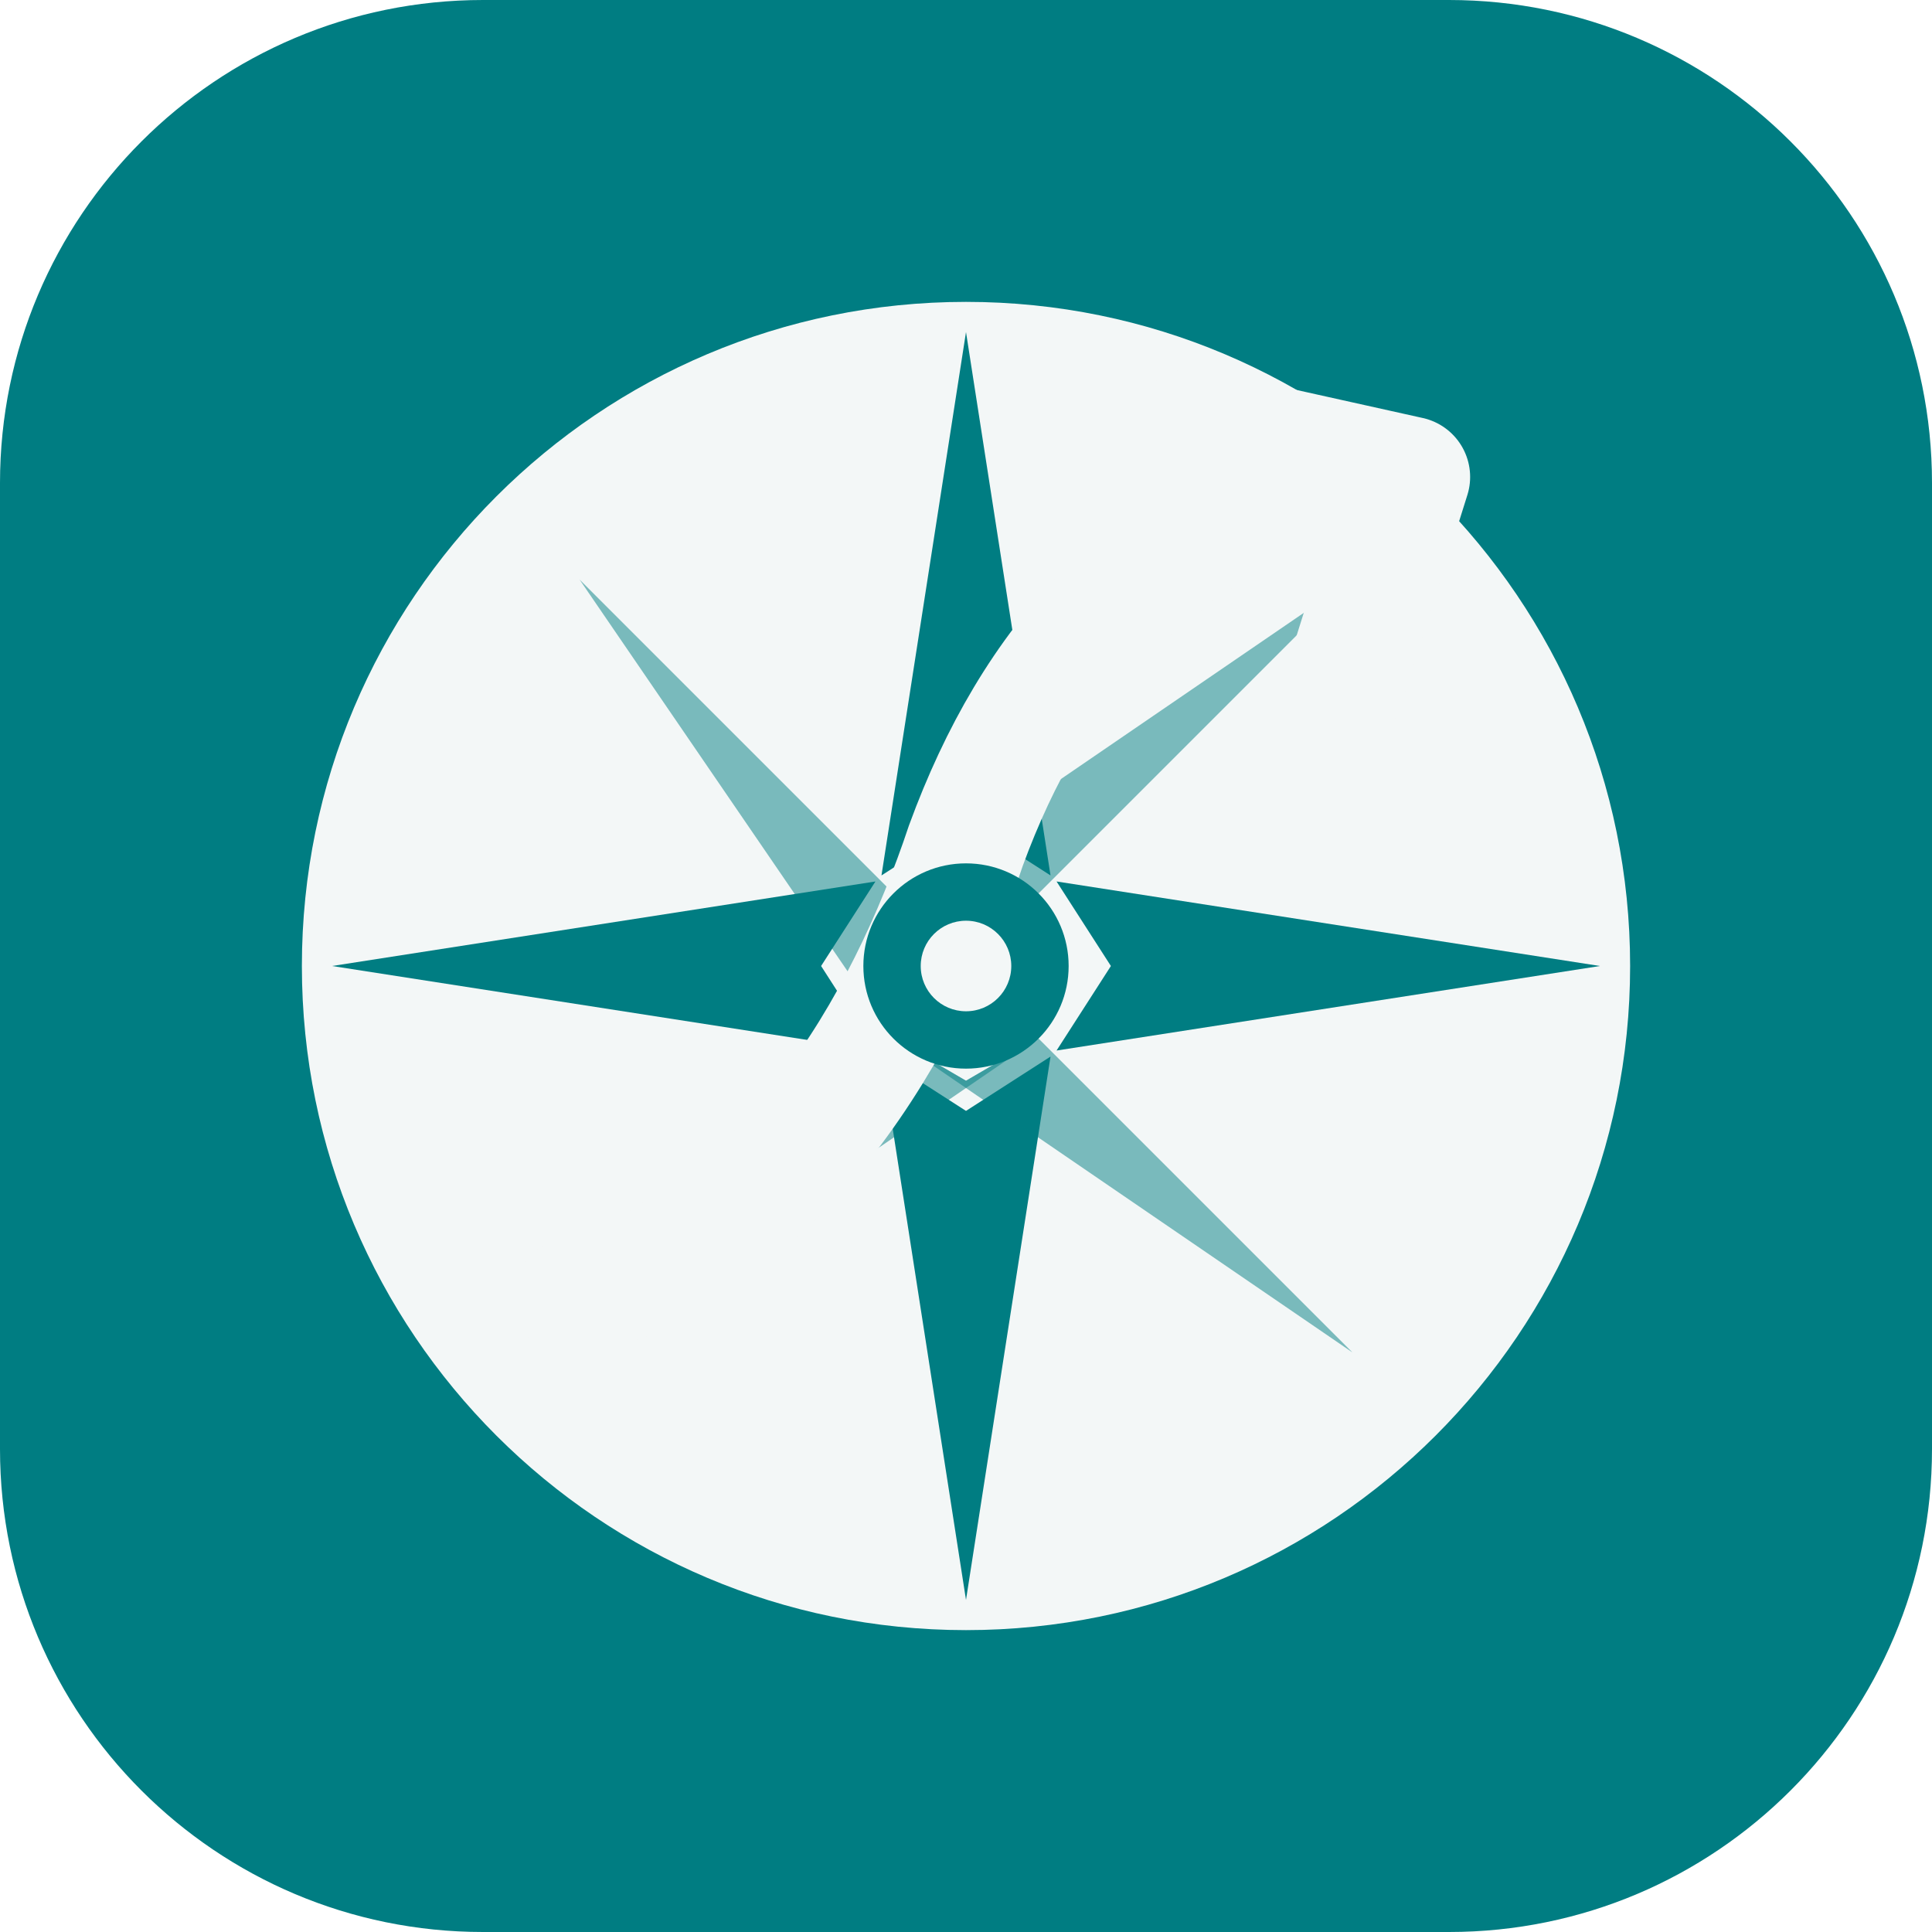
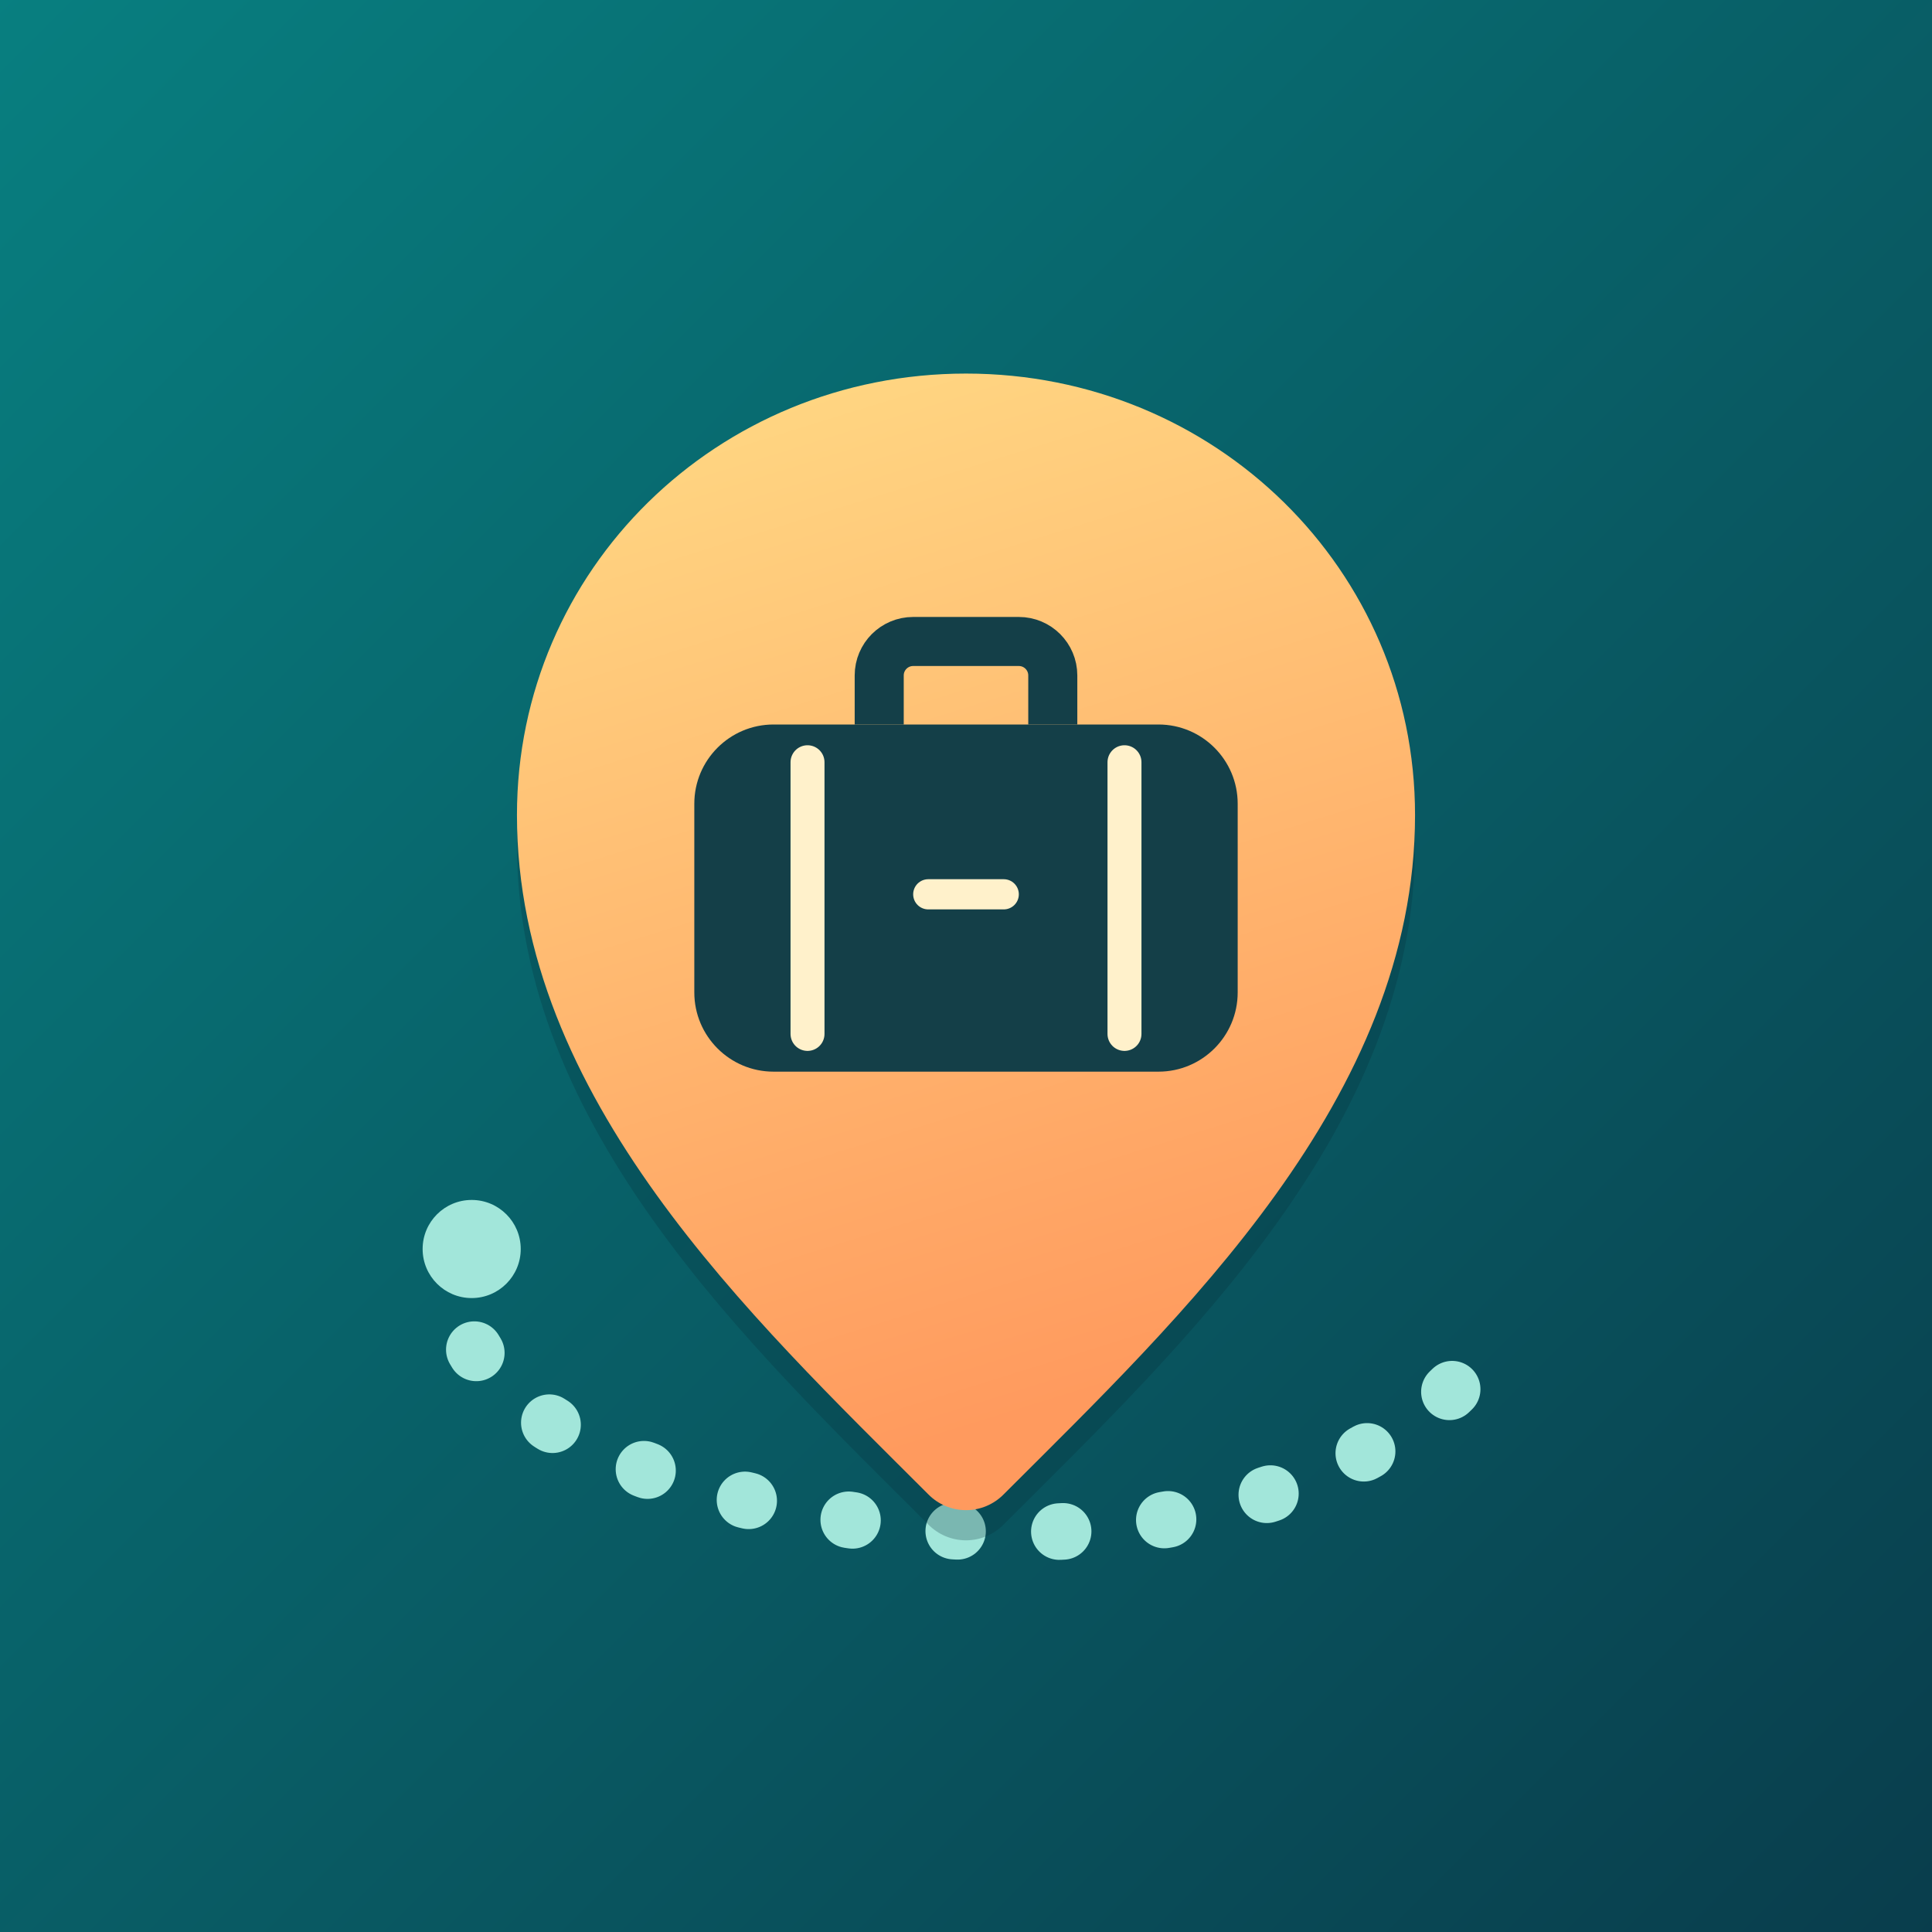
- <svg xmlns="http://www.w3.org/2000/svg" viewBox="0 0 64 64" role="img" aria-label="Pronti? VIA!">
-   <rect width="64" height="64" rx="16" fill="#007d82" />
-   <circle cx="32" cy="32" r="22" fill="#f3f7f7" />
-   <g fill="#007d82">
-     <polygon points="32,11 34.8,29 32,27.2 29.2,29" />
-     <polygon points="32,53 29.2,35 32,36.8 34.8,35" />
-     <polygon points="11,32 29,29.2 27.2,32 29,34.8" />
-     <polygon points="53,32 35,34.8 36.8,32 35,29.2" />
-     <polygon points="19.2,19.2 29.6,29.6 28.2,32 29.6,34.4" opacity=".5" />
-     <polygon points="44.8,19.2 34.4,29.6 32,28.2 29.6,29.6" opacity=".5" />
-     <polygon points="44.8,44.8 34.4,34.4 32,35.8 29.6,34.4" opacity=".5" />
-     <polygon points="19.2,44.8 29.6,34.4 32,35.8 34.4,34.4" opacity=".5" />
-   </g>
-   <path d="M19 43c7-2 11-9 13-15 2.2-6 6-10.5 13-12.5" fill="none" stroke="#f3f7f7" stroke-width="4" stroke-linecap="round" />
-   <path d="M39.5 14.2l7.2 1.6-2.2 7" fill="none" stroke="#f3f7f7" stroke-width="4" stroke-linecap="round" stroke-linejoin="round" />
-   <circle cx="32" cy="32" r="3.4" fill="#007d82" />
-   <circle cx="32" cy="32" r="1.5" fill="#f3f7f7" />
+ <svg xmlns="http://www.w3.org/2000/svg" viewBox="0 0 512 512" role="img" aria-label="Pronti? VIA!">
+   <defs>
+     <linearGradient id="sea" x2="1" y2="1">
+       <stop stop-color="#087f80" />
+       <stop offset="1" stop-color="#093d4c" />
+     </linearGradient>
+     <linearGradient id="sun" x2="0.25" y2="1">
+       <stop stop-color="#ffdb85" />
+       <stop offset="1" stop-color="#ff9a5e" />
+     </linearGradient>
+   </defs>
+   <path fill="url(#sea)" d="M0 0h512v512H0z" />
+   <path d="M125 331c-15 27 20 62 109 73 62 8 122-6 153-38" fill="none" stroke="#a2e6da" stroke-width="15" stroke-linecap="round" stroke-dasharray="1 27" />
+   <circle cx="125" cy="331" r="13" fill="#a2e6da" />
+   <path d="M256 99c-66 0-119 52-119 117 0 75 62 133 109 180a14 14 0 0 0 20 0c47-47 109-105 109-180 0-65-53-117-119-117Z" fill="#052d38" opacity=".25" transform="translate(0 8)" />
+   <path d="M256 99c-66 0-119 52-119 117 0 75 62 133 109 180a14 14 0 0 0 20 0c47-47 109-105 109-180 0-65-53-117-119-117Z" fill="url(#sun)" />
+   <path d="M233 192v-13a9 9 0 0 1 9-9h28a9 9 0 0 1 9 9v13" fill="none" stroke="#143f48" stroke-width="13" stroke-linejoin="round" />
+   <rect x="184" y="192" width="144" height="92" rx="21" fill="#143f48" />
+   <path d="M214 202v72m84-72v72" stroke="#fff1cb" stroke-width="9" stroke-linecap="round" />
+   <path d="M246 237h20" stroke="#fff1cb" stroke-width="8" stroke-linecap="round" />
</svg>
